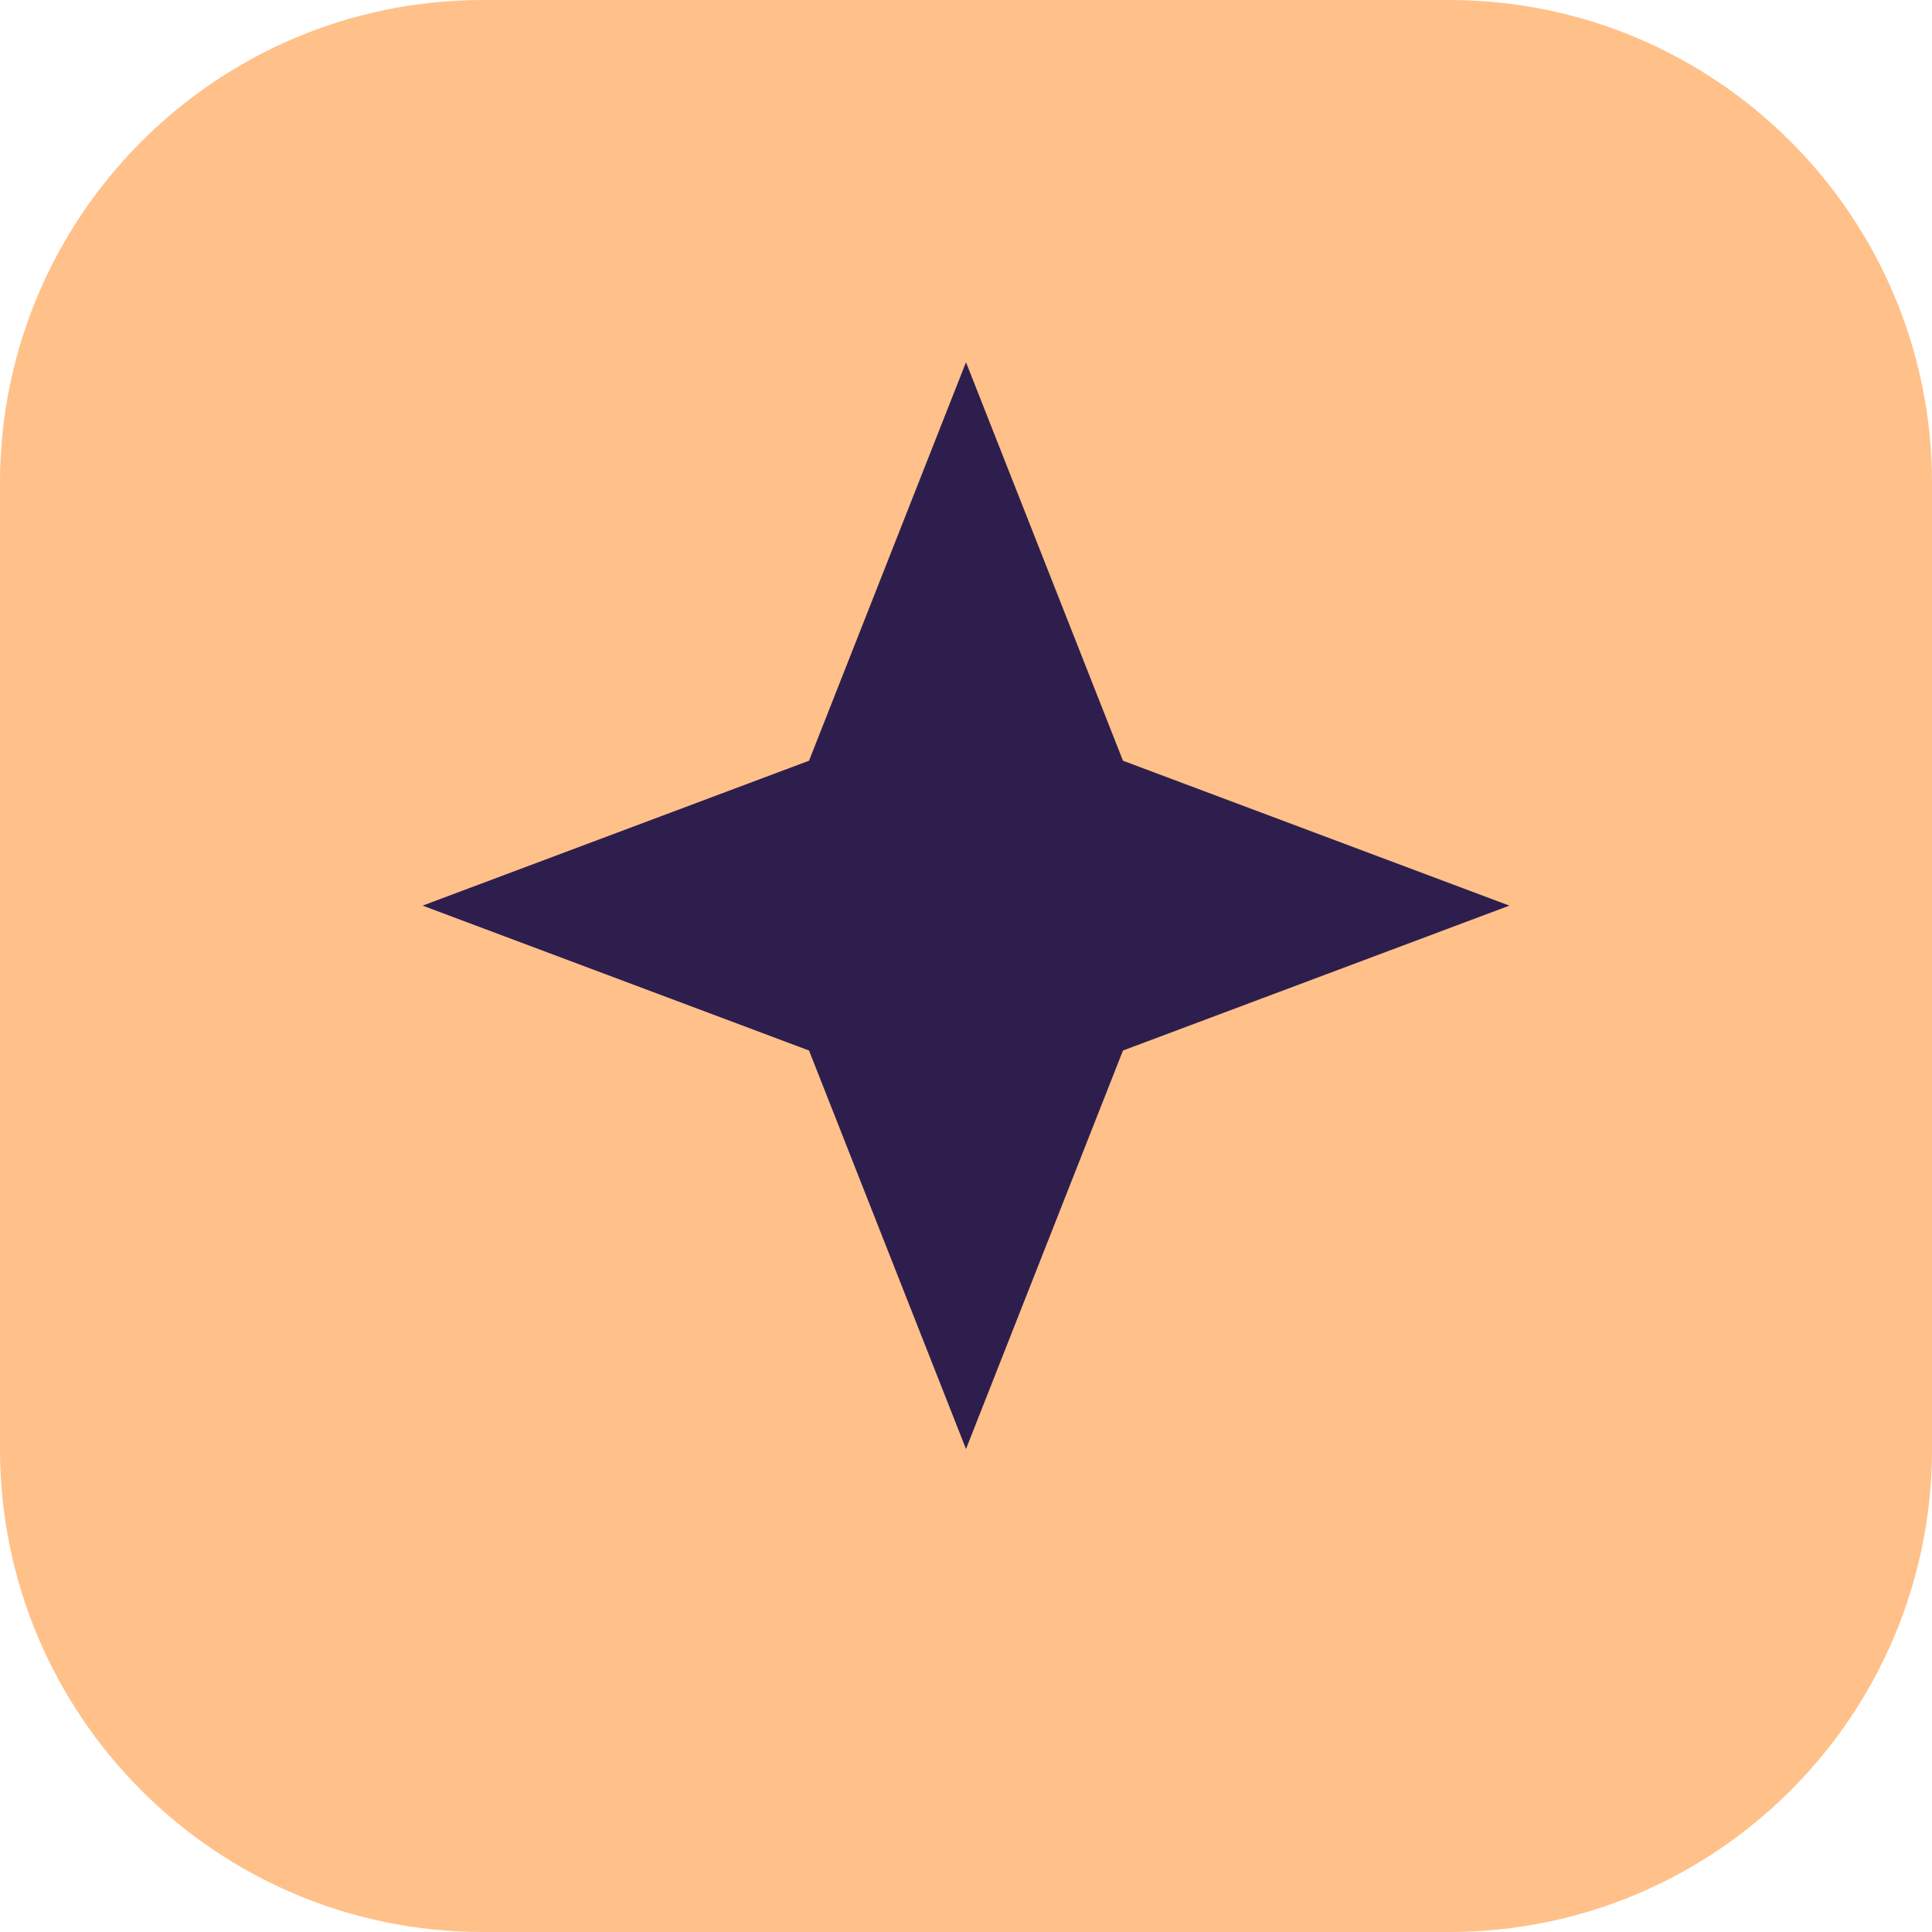
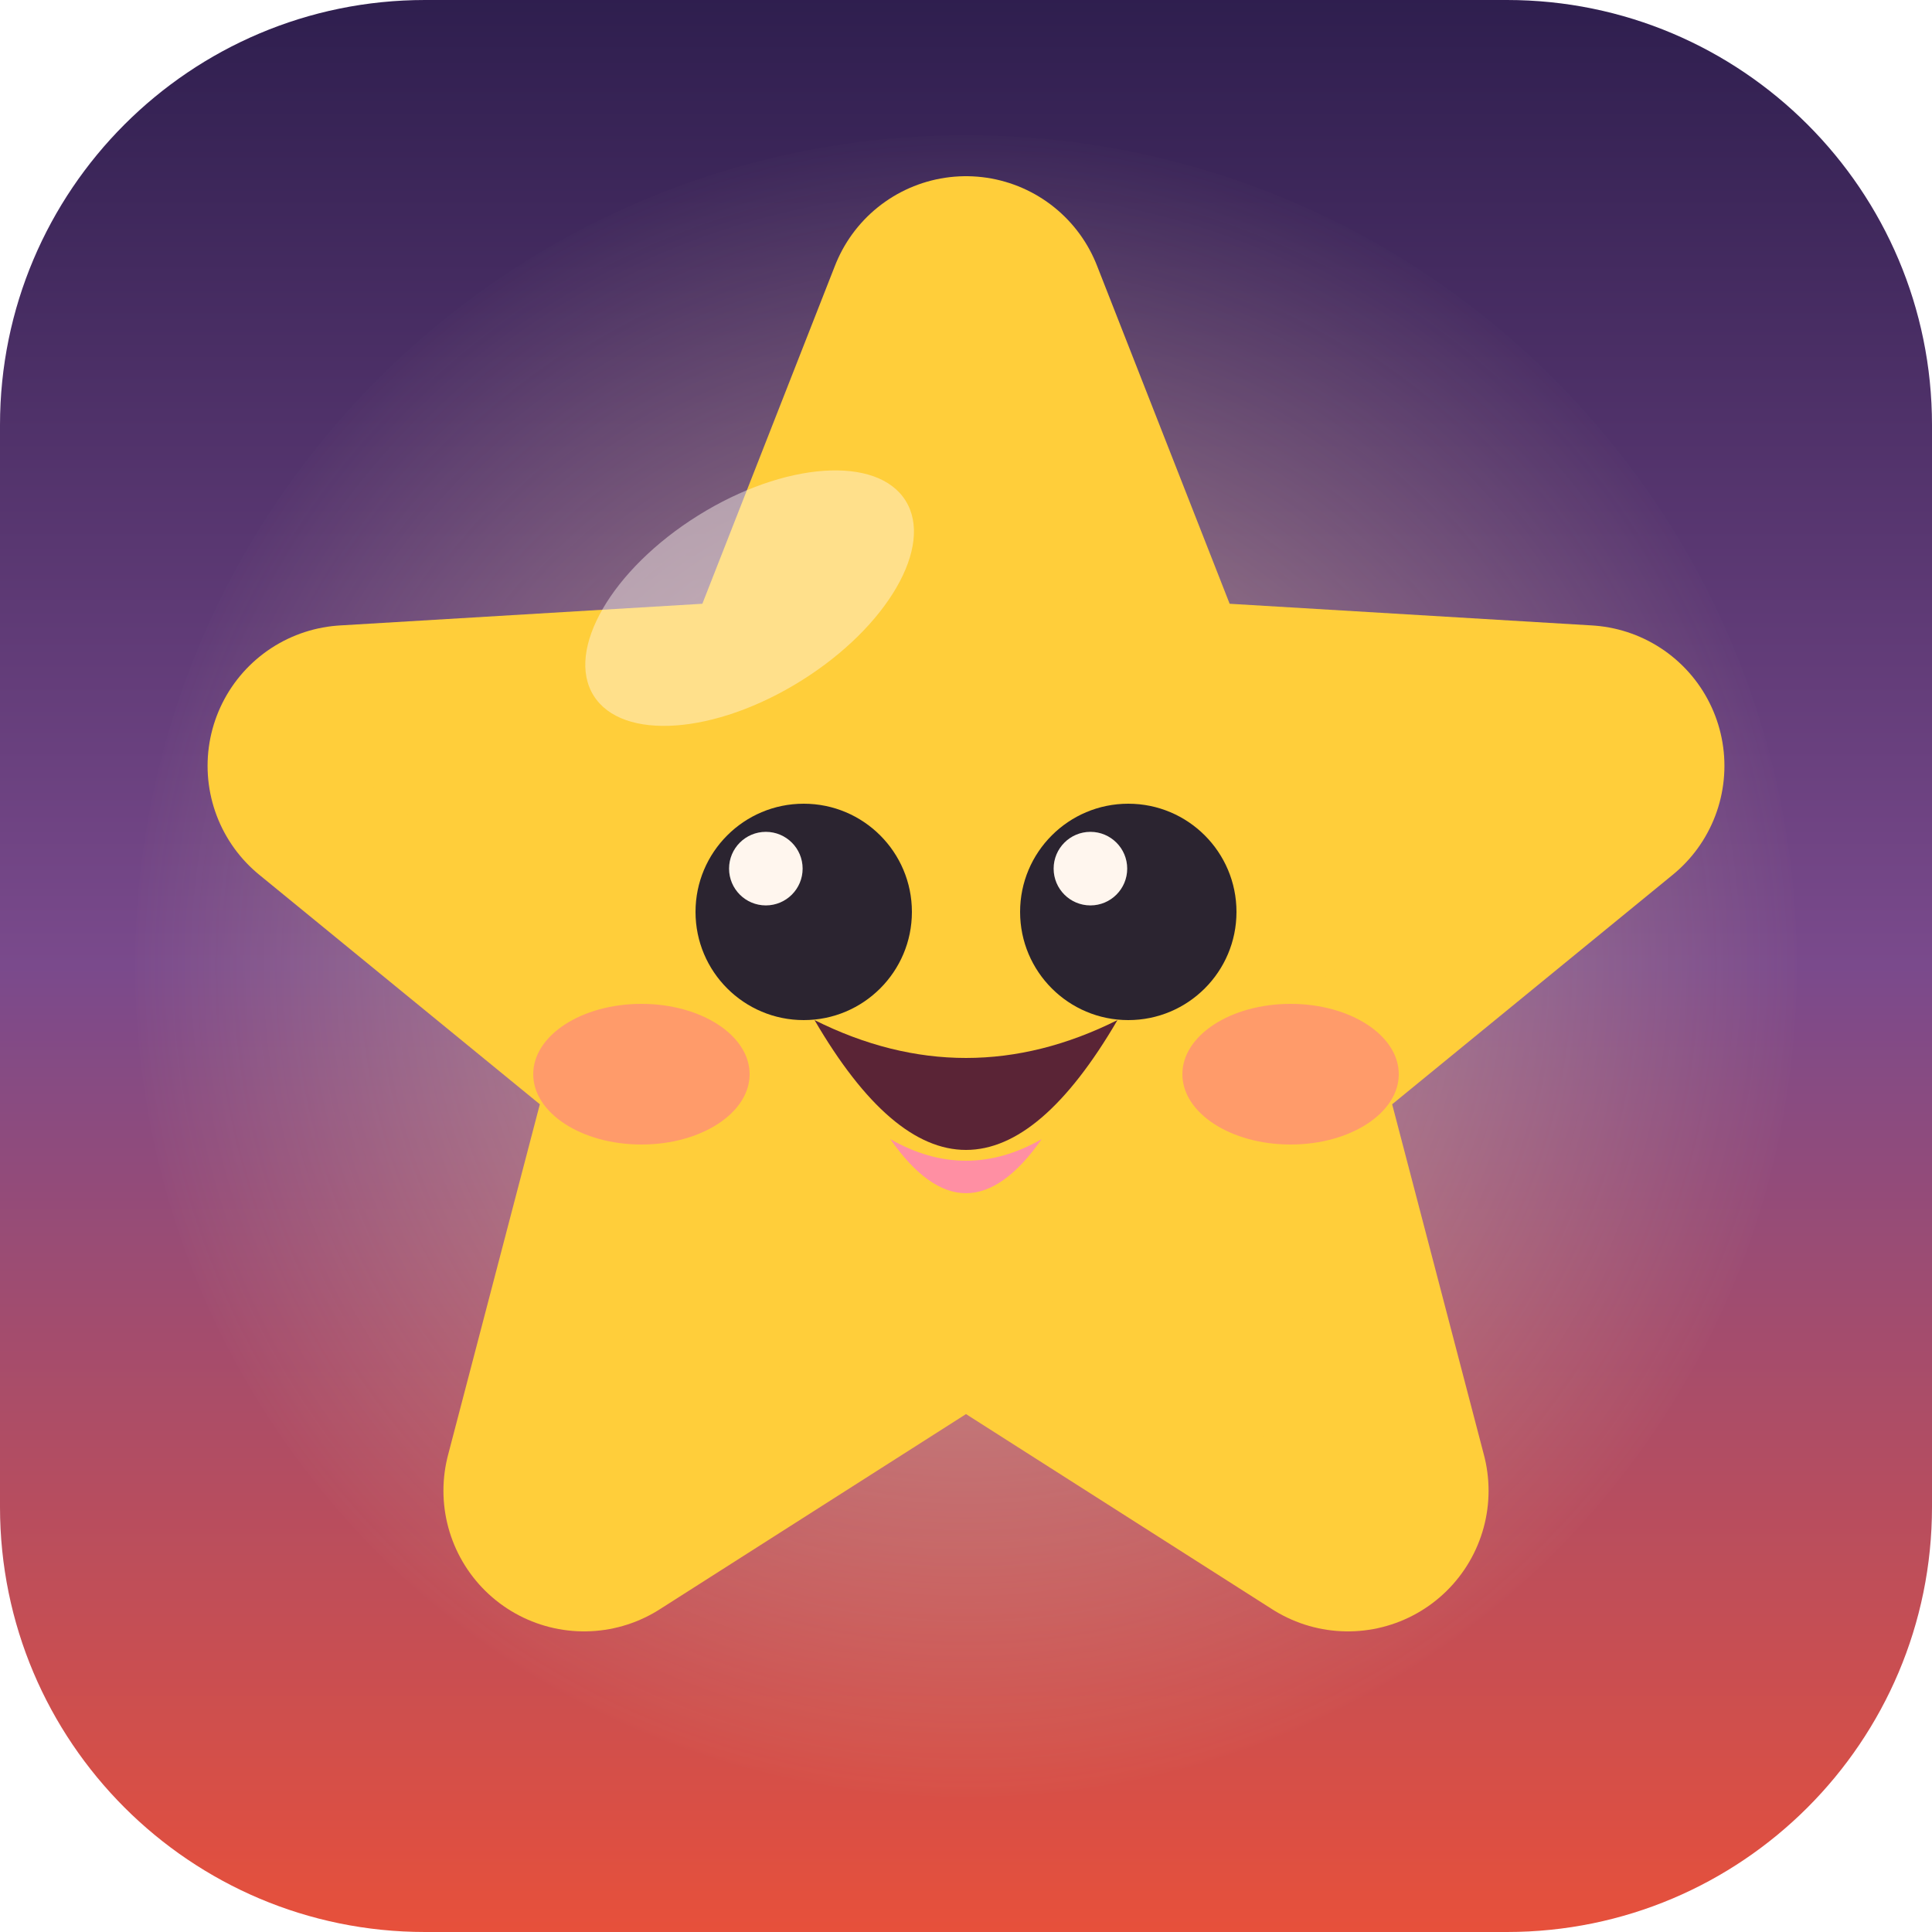
- <svg xmlns="http://www.w3.org/2000/svg" viewBox="0 0 32 32" role="img" aria-label="Orión">
-   <rect width="32" height="32" rx="8" fill="#FFC189" />
-   <path transform="translate(4 4)" d="M12 2l2.6 6.6L21 11l-6.4 2.4L12 20l-2.6-6.6L3 11l6.4-2.4z" fill="#2E1E4E" />
+ <svg xmlns="http://www.w3.org/2000/svg" viewBox="0 0 200 200" role="img" aria-label="Orión">
+   <defs>
+     <linearGradient id="dawn" x1="0" y1="0" x2="0" y2="1">
+       <stop offset="0" stop-color="#2E1E4E" />
+       <stop offset="0.5" stop-color="#7A4A8C" />
+       <stop offset="1" stop-color="#E8503A" />
+     </linearGradient>
+     <radialGradient id="glow" cx="0.5" cy="0.5" r="0.5">
+       <stop offset="0" stop-color="#FFE9A8" stop-opacity="0.55" />
+       <stop offset="1" stop-color="#FFE9A8" stop-opacity="0" />
+     </radialGradient>
+   </defs>
+   <rect width="200" height="200" rx="44" fill="url(#dawn)" />
+   <circle cx="100" cy="100" r="86" fill="url(#glow)" />
+   <g transform="translate(100 100) scale(1.12) translate(-100 -96)">
+     <polygon points="100,36 115.3,75 157.1,77.5 124.7,104 135.3,144.5 100,122 64.7,144.5 75.3,104 42.9,77.5 84.7,75" fill="#FFCE3A" stroke="#FFCE3A" stroke-width="26" stroke-linejoin="round" paint-order="stroke fill" />
+     <ellipse cx="80" cy="62" rx="17" ry="9" fill="#FFF6EE" opacity="0.45" transform="rotate(-32 80 62)" />
+     <ellipse cx="70" cy="106" rx="10" ry="6.5" fill="#FF8E76" opacity="0.8" />
+     <ellipse cx="130" cy="106" rx="10" ry="6.5" fill="#FF8E76" opacity="0.8" />
+     <circle cx="85" cy="91" r="10" fill="#2B2430" />
+     <circle cx="115" cy="91" r="10" fill="#2B2430" />
+     <circle cx="81.5" cy="87" r="3.4" fill="#FFF6EE" />
+     <circle cx="111.5" cy="87" r="3.4" fill="#FFF6EE" />
+     <path d="M86,101 Q100,125 114,101 Q100,108 86,101 Z" fill="#5A2436" />
+     <path d="M93,112 Q100,122 107,112 Q100,116 93,112 Z" fill="#FF8FA3" />
+   </g>
</svg>
